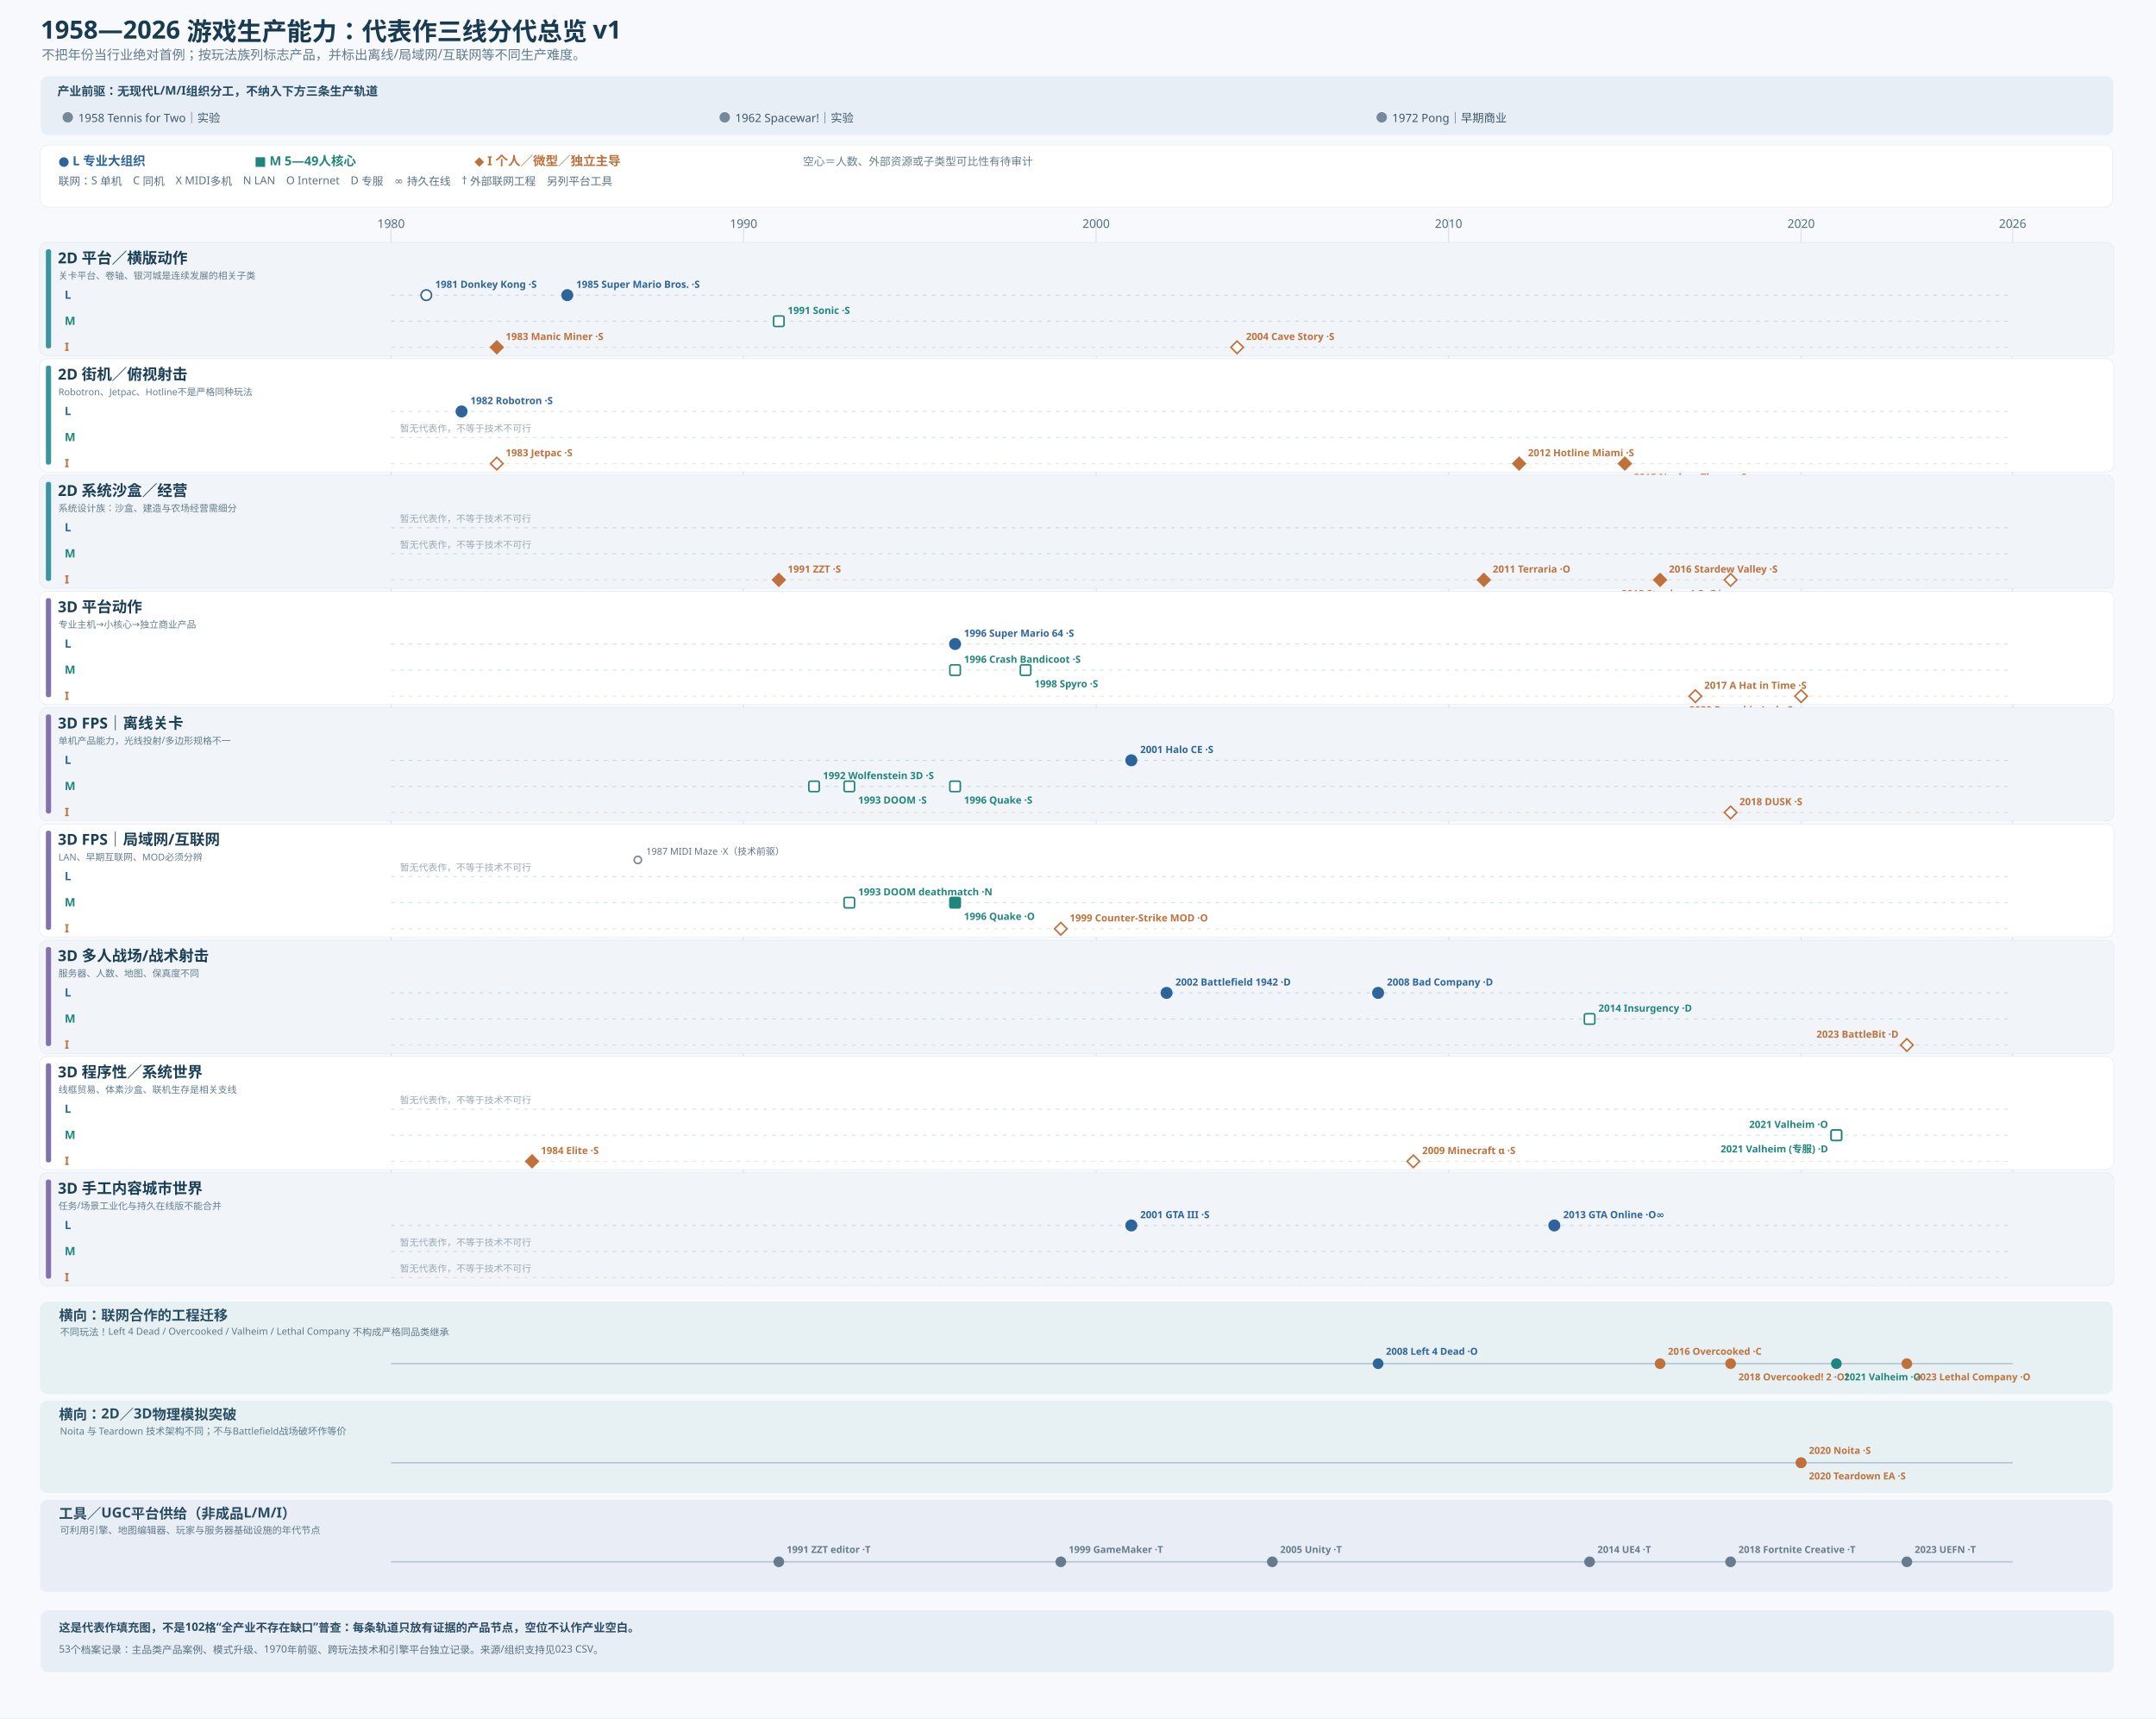
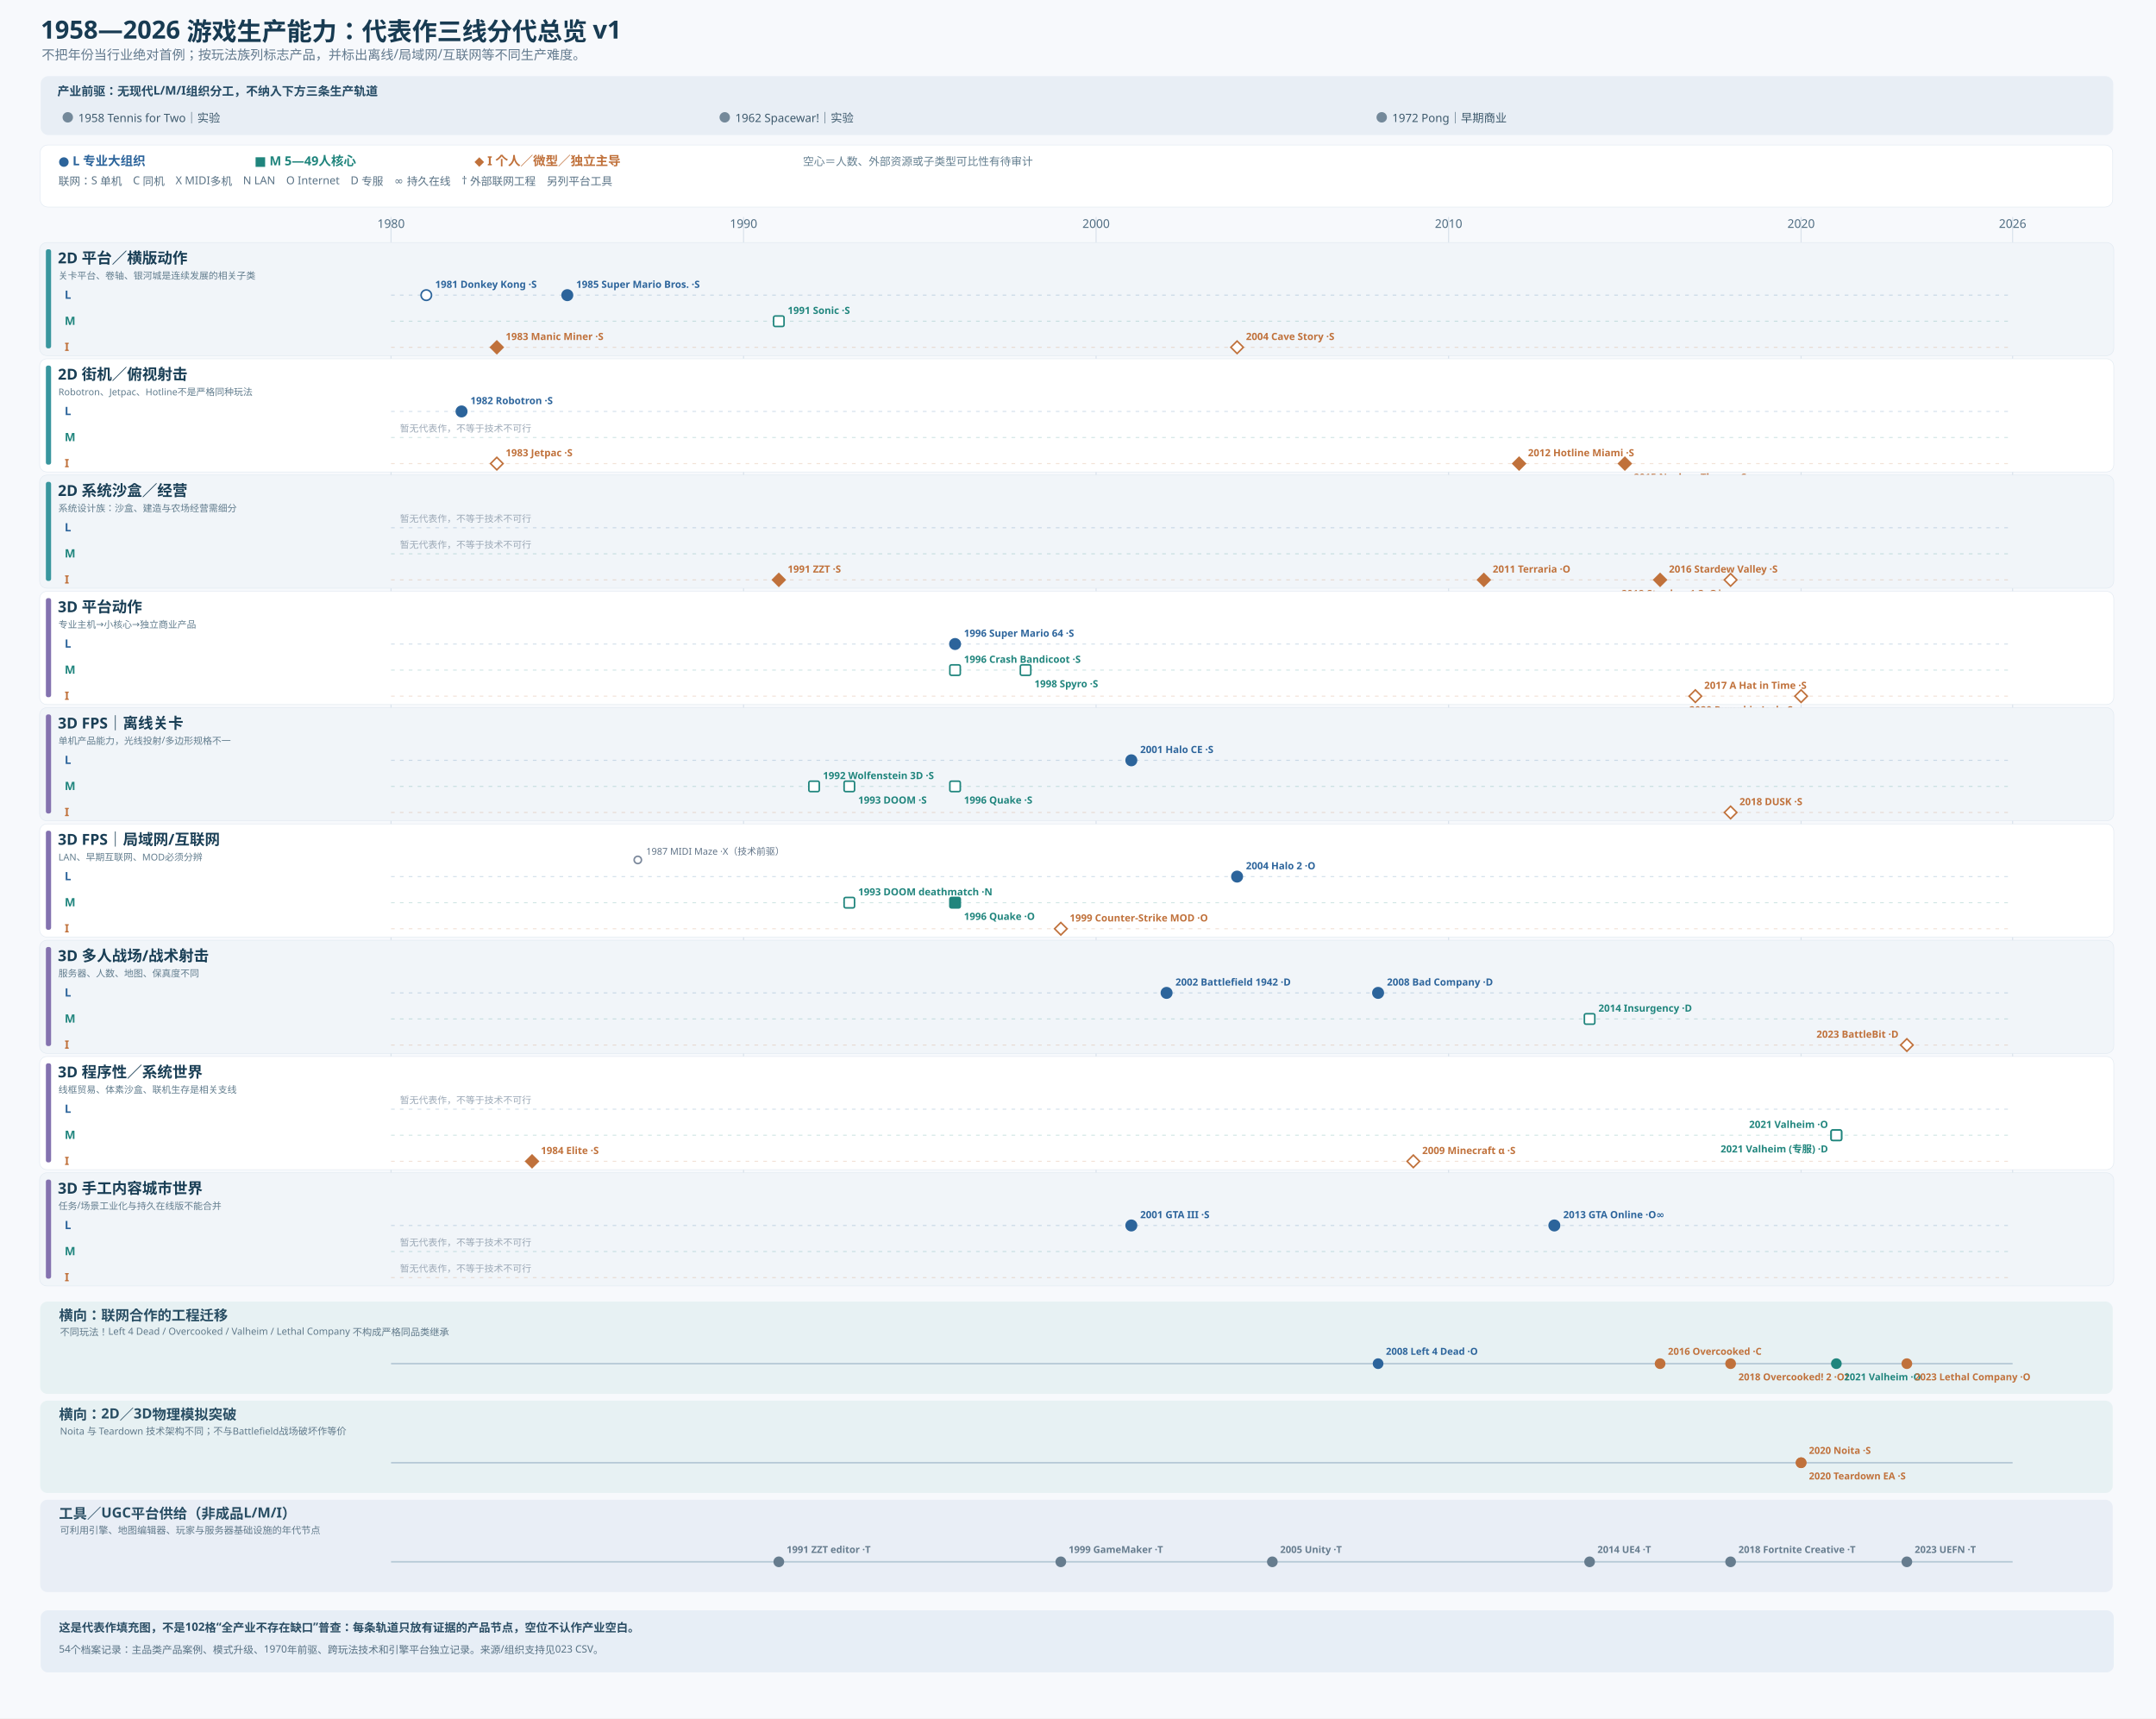
<svg xmlns="http://www.w3.org/2000/svg" width="4135" height="3295" viewBox="0 0 4135 3295">
  <rect width="4135" height="3295" fill="#F7F9FC" />
  <text x="78" y="74" font-size="48" font-family="sans-serif" font-weight="750" fill="#183B52">1958—2026 游戏生产能力：代表作三线分代总览 v1</text>
  <text x="80" y="114" font-size="25" font-family="sans-serif" fill="#62798D">不把年份当行业绝对首例；按玩法族列标志产品，并标出离线/局域网/互联网等不同生产难度。</text>
  <rect x="78" y="146" width="3975" height="113" rx="15" fill="#E8EEF5" />
  <text x="110" y="183" font-size="23" font-family="sans-serif" font-weight="700" fill="#244A64">产业前驱：无现代L/M/I组织分工，不纳入下方三条生产轨道</text>
  <circle cx="130" cy="225" r="10" fill="#74899A" />
  <text x="150" y="234" font-size="22" font-family="sans-serif" fill="#3D596C">1958 Tennis for Two｜实验</text>
  <circle cx="1390" cy="225" r="10" fill="#74899A" />
  <text x="1410" y="234" font-size="22" font-family="sans-serif" fill="#3D596C">1962 Spacewar!｜实验</text>
  <circle cx="2650" cy="225" r="10" fill="#74899A" />
  <text x="2670" y="234" font-size="22" font-family="sans-serif" fill="#3D596C">1972 Pong｜早期商业</text>
  <rect x="77" y="278" width="3975" height="119" rx="15" fill="white" stroke="#DFE8F1" />
  <text x="112" y="317" font-size="24" font-family="sans-serif" font-weight="700" fill="#2C649B">● L 专业大组织</text>
  <text x="488" y="317" font-size="24" font-family="sans-serif" font-weight="700" fill="#20857D">■ M 5—49人核心</text>
  <text x="910" y="317" font-size="24" font-family="sans-serif" font-weight="700" fill="#C0713B">◆ I 个人／微型／独立主导</text>
  <text x="1540" y="317" font-size="21" font-family="sans-serif" fill="#637E8F">空心＝人数、外部资源或子类型可比性有待审计</text>
  <text x="112" y="355" font-size="21" font-family="sans-serif" fill="#587184">联网：S 单机　C 同机　X MIDI多机　N LAN　O Internet　D 专服　∞ 持久在线　† 外部联网工程　另列平台工具</text>
  <line x1="750" y1="416" x2="750" y2="2465" stroke="#D9E2EB" stroke-width="2" />
  <text x="750" y="437" text-anchor="middle" font-size="23" font-family="sans-serif" fill="#506D82">1980</text>
  <line x1="1426.087" y1="416" x2="1426.087" y2="2465" stroke="#D9E2EB" stroke-width="2" />
  <text x="1426.087" y="437" text-anchor="middle" font-size="23" font-family="sans-serif" fill="#506D82">1990</text>
  <line x1="2102.174" y1="416" x2="2102.174" y2="2465" stroke="#D9E2EB" stroke-width="2" />
  <text x="2102.174" y="437" text-anchor="middle" font-size="23" font-family="sans-serif" fill="#506D82">2000</text>
  <line x1="2778.261" y1="416" x2="2778.261" y2="2465" stroke="#D9E2EB" stroke-width="2" />
  <text x="2778.261" y="437" text-anchor="middle" font-size="23" font-family="sans-serif" fill="#506D82">2010</text>
  <line x1="3454.348" y1="416" x2="3454.348" y2="2465" stroke="#D9E2EB" stroke-width="2" />
  <text x="3454.348" y="437" text-anchor="middle" font-size="23" font-family="sans-serif" fill="#506D82">2020</text>
  <line x1="3860" y1="416" x2="3860" y2="2465" stroke="#D9E2EB" stroke-width="2" />
  <text x="3860" y="437" text-anchor="middle" font-size="23" font-family="sans-serif" fill="#506D82">2026</text>
  <rect x="76" y="465" width="3978" height="217" rx="14" fill="#F1F5F9" stroke="#DFE8F0" />
  <rect x="88" y="478" width="10" height="190" rx="4" fill="#39969E" />
  <text x="111" y="505" font-size="29" font-family="sans-serif" font-weight="730" fill="#193E55">2D 平台／横版动作</text>
  <text x="112" y="535" font-size="18" font-family="sans-serif" fill="#617C8D">关卡平台、卷轴、银河城是连续发展的相关子类</text>
  <text x="124" y="573" font-size="22" font-family="sans-serif" font-weight="720" fill="#2C649B">L</text>
  <line x1="750" y1="566" x2="3860" y2="566" stroke="#2C649B" stroke-opacity=".2" stroke-width="2" stroke-dasharray="7 10" />
  <circle cx="817.609" cy="566" r="10" fill="white" stroke="#2C649B" stroke-width="3" />
  <text x="834.609" y="552" text-anchor="start" font-size="19" font-family="sans-serif" font-weight="660" fill="#2C649B">1981 Donkey Kong ·S</text>
  <circle cx="1088.043" cy="566" r="10" fill="#2C649B" stroke="#2C649B" stroke-width="3" />
  <text x="1105.043" y="552" text-anchor="start" font-size="19" font-family="sans-serif" font-weight="660" fill="#2C649B">1985 Super Mario Bros. ·S</text>
  <text x="124" y="623" font-size="22" font-family="sans-serif" font-weight="720" fill="#20857D">M</text>
  <line x1="750" y1="616" x2="3860" y2="616" stroke="#20857D" stroke-opacity=".2" stroke-width="2" stroke-dasharray="7 10" />
  <rect x="1483.696" y="606" width="20" height="20" rx="3" fill="white" stroke="#20857D" stroke-width="3" />
  <text x="1510.696" y="602" text-anchor="start" font-size="19" font-family="sans-serif" font-weight="660" fill="#20857D">1991 Sonic ·S</text>
  <text x="124" y="673" font-size="22" font-family="sans-serif" font-weight="720" fill="#C0713B">I</text>
  <line x1="750" y1="666" x2="3860" y2="666" stroke="#C0713B" stroke-opacity=".2" stroke-width="2" stroke-dasharray="7 10" />
  <polygon points="952.826,654 964.826,666 952.826,678 940.826,666" fill="#C0713B" stroke="#C0713B" stroke-width="3" />
  <text x="969.826" y="652" text-anchor="start" font-size="19" font-family="sans-serif" font-weight="660" fill="#C0713B">1983 Manic Miner ·S</text>
  <polygon points="2372.609,654 2384.609,666 2372.609,678 2360.609,666" fill="white" stroke="#C0713B" stroke-width="3" />
  <text x="2389.609" y="652" text-anchor="start" font-size="19" font-family="sans-serif" font-weight="660" fill="#C0713B">2004 Cave Story ·S</text>
  <rect x="76" y="688" width="3978" height="217" rx="14" fill="#FFFFFF" stroke="#DFE8F0" />
  <rect x="88" y="701" width="10" height="190" rx="4" fill="#39969E" />
  <text x="111" y="728" font-size="29" font-family="sans-serif" font-weight="730" fill="#193E55">2D 街机／俯视射击</text>
  <text x="112" y="758" font-size="18" font-family="sans-serif" fill="#617C8D">Robotron、Jetpac、Hotline不是严格同种玩法</text>
  <text x="124" y="796" font-size="22" font-family="sans-serif" font-weight="720" fill="#2C649B">L</text>
  <line x1="750" y1="789" x2="3860" y2="789" stroke="#2C649B" stroke-opacity=".2" stroke-width="2" stroke-dasharray="7 10" />
  <circle cx="885.217" cy="789" r="10" fill="#2C649B" stroke="#2C649B" stroke-width="3" />
  <text x="902.217" y="775" text-anchor="start" font-size="19" font-family="sans-serif" font-weight="660" fill="#2C649B">1982 Robotron ·S</text>
  <text x="124" y="846" font-size="22" font-family="sans-serif" font-weight="720" fill="#20857D">M</text>
  <line x1="750" y1="839" x2="3860" y2="839" stroke="#20857D" stroke-opacity=".2" stroke-width="2" stroke-dasharray="7 10" />
  <text x="767" y="828" font-size="18" font-family="sans-serif" fill="#9BA8B6">暂无代表作，不等于技术不可行</text>
  <text x="124" y="896" font-size="22" font-family="sans-serif" font-weight="720" fill="#C0713B">I</text>
  <line x1="750" y1="889" x2="3860" y2="889" stroke="#C0713B" stroke-opacity=".2" stroke-width="2" stroke-dasharray="7 10" />
  <polygon points="952.826,877 964.826,889 952.826,901 940.826,889" fill="white" stroke="#C0713B" stroke-width="3" />
  <text x="969.826" y="875" text-anchor="start" font-size="19" font-family="sans-serif" font-weight="660" fill="#C0713B">1983 Jetpac ·S</text>
  <polygon points="2913.478,877 2925.478,889 2913.478,901 2901.478,889" fill="#C0713B" stroke="#C0713B" stroke-width="3" />
  <text x="2930.478" y="875" text-anchor="start" font-size="19" font-family="sans-serif" font-weight="660" fill="#C0713B">2012 Hotline Miami ·S</text>
  <polygon points="3116.304,877 3128.304,889 3116.304,901 3104.304,889" fill="#C0713B" stroke="#C0713B" stroke-width="3" />
  <text x="3133.304" y="922" text-anchor="start" font-size="19" font-family="sans-serif" font-weight="660" fill="#C0713B">2015 Nuclear Throne ·S</text>
  <rect x="76" y="911" width="3978" height="217" rx="14" fill="#F1F5F9" stroke="#DFE8F0" />
  <rect x="88" y="924" width="10" height="190" rx="4" fill="#39969E" />
  <text x="111" y="951" font-size="29" font-family="sans-serif" font-weight="730" fill="#193E55">2D 系统沙盒／经营</text>
  <text x="112" y="981" font-size="18" font-family="sans-serif" fill="#617C8D">系统设计族：沙盒、建造与农场经营需细分</text>
  <text x="124" y="1019" font-size="22" font-family="sans-serif" font-weight="720" fill="#2C649B">L</text>
  <line x1="750" y1="1012" x2="3860" y2="1012" stroke="#2C649B" stroke-opacity=".2" stroke-width="2" stroke-dasharray="7 10" />
  <text x="767" y="1001" font-size="18" font-family="sans-serif" fill="#9BA8B6">暂无代表作，不等于技术不可行</text>
  <text x="124" y="1069" font-size="22" font-family="sans-serif" font-weight="720" fill="#20857D">M</text>
  <line x1="750" y1="1062" x2="3860" y2="1062" stroke="#20857D" stroke-opacity=".2" stroke-width="2" stroke-dasharray="7 10" />
  <text x="767" y="1051" font-size="18" font-family="sans-serif" fill="#9BA8B6">暂无代表作，不等于技术不可行</text>
  <text x="124" y="1119" font-size="22" font-family="sans-serif" font-weight="720" fill="#C0713B">I</text>
  <line x1="750" y1="1112" x2="3860" y2="1112" stroke="#C0713B" stroke-opacity=".2" stroke-width="2" stroke-dasharray="7 10" />
  <polygon points="1493.696,1100 1505.696,1112 1493.696,1124 1481.696,1112" fill="#C0713B" stroke="#C0713B" stroke-width="3" />
  <text x="1510.696" y="1098" text-anchor="start" font-size="19" font-family="sans-serif" font-weight="660" fill="#C0713B">1991 ZZT ·S</text>
  <polygon points="2845.87,1100 2857.87,1112 2845.87,1124 2833.87,1112" fill="#C0713B" stroke="#C0713B" stroke-width="3" />
  <text x="2862.87" y="1098" text-anchor="start" font-size="19" font-family="sans-serif" font-weight="660" fill="#C0713B">2011 Terraria ·O</text>
  <polygon points="3183.913,1100 3195.913,1112 3183.913,1124 3171.913,1112" fill="#C0713B" stroke="#C0713B" stroke-width="3" />
  <text x="3200.913" y="1098" text-anchor="start" font-size="19" font-family="sans-serif" font-weight="660" fill="#C0713B">2016 Stardew Valley ·S</text>
  <polygon points="3319.13,1100 3331.13,1112 3319.13,1124 3307.13,1112" fill="white" stroke="#C0713B" stroke-width="3" />
  <text x="3303.13" y="1145" text-anchor="end" font-size="19" font-family="sans-serif" font-weight="660" fill="#C0713B">2018 Stardew 1.3 ·O†</text>
  <rect x="76" y="1134" width="3978" height="217" rx="14" fill="#FFFFFF" stroke="#DFE8F0" />
  <rect x="88" y="1147" width="10" height="190" rx="4" fill="#8472AF" />
  <text x="111" y="1174" font-size="29" font-family="sans-serif" font-weight="730" fill="#193E55">3D 平台动作</text>
  <text x="112" y="1204" font-size="18" font-family="sans-serif" fill="#617C8D">专业主机→小核心→独立商业产品</text>
  <text x="124" y="1242" font-size="22" font-family="sans-serif" font-weight="720" fill="#2C649B">L</text>
  <line x1="750" y1="1235" x2="3860" y2="1235" stroke="#2C649B" stroke-opacity=".2" stroke-width="2" stroke-dasharray="7 10" />
  <circle cx="1831.739" cy="1235" r="10" fill="#2C649B" stroke="#2C649B" stroke-width="3" />
  <text x="1848.739" y="1221" text-anchor="start" font-size="19" font-family="sans-serif" font-weight="660" fill="#2C649B">1996 Super Mario 64 ·S</text>
  <text x="124" y="1292" font-size="22" font-family="sans-serif" font-weight="720" fill="#20857D">M</text>
  <line x1="750" y1="1285" x2="3860" y2="1285" stroke="#20857D" stroke-opacity=".2" stroke-width="2" stroke-dasharray="7 10" />
  <rect x="1821.739" y="1275" width="20" height="20" rx="3" fill="white" stroke="#20857D" stroke-width="3" />
  <text x="1848.739" y="1271" text-anchor="start" font-size="19" font-family="sans-serif" font-weight="660" fill="#20857D">1996 Crash Bandicoot ·S</text>
  <rect x="1956.957" y="1275" width="20" height="20" rx="3" fill="white" stroke="#20857D" stroke-width="3" />
  <text x="1983.957" y="1318" text-anchor="start" font-size="19" font-family="sans-serif" font-weight="660" fill="#20857D">1998 Spyro ·S</text>
  <text x="124" y="1342" font-size="22" font-family="sans-serif" font-weight="720" fill="#C0713B">I</text>
  <line x1="750" y1="1335" x2="3860" y2="1335" stroke="#C0713B" stroke-opacity=".2" stroke-width="2" stroke-dasharray="7 10" />
  <polygon points="3251.522,1323 3263.522,1335 3251.522,1347 3239.522,1335" fill="white" stroke="#C0713B" stroke-width="3" />
  <text x="3268.522" y="1321" text-anchor="start" font-size="19" font-family="sans-serif" font-weight="660" fill="#C0713B">2017 A Hat in Time ·S</text>
  <polygon points="3454.348,1323 3466.348,1335 3454.348,1347 3442.348,1335" fill="white" stroke="#C0713B" stroke-width="3" />
  <text x="3438.348" y="1368" text-anchor="end" font-size="19" font-family="sans-serif" font-weight="660" fill="#C0713B">2020 Pumpkin Jack ·S</text>
  <rect x="76" y="1357" width="3978" height="217" rx="14" fill="#F1F5F9" stroke="#DFE8F0" />
  <rect x="88" y="1370" width="10" height="190" rx="4" fill="#8472AF" />
  <text x="111" y="1397" font-size="29" font-family="sans-serif" font-weight="730" fill="#193E55">3D FPS｜离线关卡</text>
  <text x="112" y="1427" font-size="18" font-family="sans-serif" fill="#617C8D">单机产品能力，光线投射/多边形规格不一</text>
  <text x="124" y="1465" font-size="22" font-family="sans-serif" font-weight="720" fill="#2C649B">L</text>
  <line x1="750" y1="1458" x2="3860" y2="1458" stroke="#2C649B" stroke-opacity=".2" stroke-width="2" stroke-dasharray="7 10" />
  <circle cx="2169.783" cy="1458" r="10" fill="#2C649B" stroke="#2C649B" stroke-width="3" />
  <text x="2186.783" y="1444" text-anchor="start" font-size="19" font-family="sans-serif" font-weight="660" fill="#2C649B">2001 Halo CE ·S</text>
  <text x="124" y="1515" font-size="22" font-family="sans-serif" font-weight="720" fill="#20857D">M</text>
  <line x1="750" y1="1508" x2="3860" y2="1508" stroke="#20857D" stroke-opacity=".2" stroke-width="2" stroke-dasharray="7 10" />
  <rect x="1551.304" y="1498" width="20" height="20" rx="3" fill="white" stroke="#20857D" stroke-width="3" />
  <text x="1578.304" y="1494" text-anchor="start" font-size="19" font-family="sans-serif" font-weight="660" fill="#20857D">1992 Wolfenstein 3D ·S</text>
  <rect x="1618.913" y="1498" width="20" height="20" rx="3" fill="white" stroke="#20857D" stroke-width="3" />
  <text x="1645.913" y="1541" text-anchor="start" font-size="19" font-family="sans-serif" font-weight="660" fill="#20857D">1993 DOOM ·S</text>
  <rect x="1821.739" y="1498" width="20" height="20" rx="3" fill="white" stroke="#20857D" stroke-width="3" />
  <text x="1848.739" y="1541" text-anchor="start" font-size="19" font-family="sans-serif" font-weight="660" fill="#20857D">1996 Quake ·S</text>
  <text x="124" y="1565" font-size="22" font-family="sans-serif" font-weight="720" fill="#C0713B">I</text>
  <line x1="750" y1="1558" x2="3860" y2="1558" stroke="#C0713B" stroke-opacity=".2" stroke-width="2" stroke-dasharray="7 10" />
  <polygon points="3319.13,1546 3331.13,1558 3319.13,1570 3307.13,1558" fill="white" stroke="#C0713B" stroke-width="3" />
  <text x="3336.13" y="1544" text-anchor="start" font-size="19" font-family="sans-serif" font-weight="660" fill="#C0713B">2018 DUSK ·S</text>
  <rect x="76" y="1580" width="3978" height="217" rx="14" fill="#FFFFFF" stroke="#DFE8F0" />
  <rect x="88" y="1593" width="10" height="190" rx="4" fill="#8472AF" />
  <text x="111" y="1620" font-size="29" font-family="sans-serif" font-weight="730" fill="#193E55">3D FPS｜局域网/互联网</text>
  <text x="112" y="1650" font-size="18" font-family="sans-serif" fill="#617C8D">LAN、早期互联网、MOD必须分辨</text>
  <text x="124" y="1688" font-size="22" font-family="sans-serif" font-weight="720" fill="#2C649B">L</text>
  <line x1="750" y1="1681" x2="3860" y2="1681" stroke="#2C649B" stroke-opacity=".2" stroke-width="2" stroke-dasharray="7 10" />
-   <text x="767" y="1670" font-size="18" font-family="sans-serif" fill="#9BA8B6">暂无代表作，不等于技术不可行</text>
+   <circle cx="2372.609" cy="1681" r="10" fill="#2C649B" stroke="#2C649B" stroke-width="3" />
+   <text x="2389.609" y="1667" text-anchor="start" font-size="19" font-family="sans-serif" font-weight="660" fill="#2C649B">2004 Halo 2 ·O</text>
  <text x="124" y="1738" font-size="22" font-family="sans-serif" font-weight="720" fill="#20857D">M</text>
  <line x1="750" y1="1731" x2="3860" y2="1731" stroke="#20857D" stroke-opacity=".2" stroke-width="2" stroke-dasharray="7 10" />
  <rect x="1618.913" y="1721" width="20" height="20" rx="3" fill="white" stroke="#20857D" stroke-width="3" />
  <text x="1645.913" y="1717" text-anchor="start" font-size="19" font-family="sans-serif" font-weight="660" fill="#20857D">1993 DOOM deathmatch ·N</text>
  <rect x="1821.739" y="1721" width="20" height="20" rx="3" fill="#20857D" stroke="#20857D" stroke-width="3" />
  <text x="1848.739" y="1764" text-anchor="start" font-size="19" font-family="sans-serif" font-weight="660" fill="#20857D">1996 Quake ·O</text>
  <text x="124" y="1788" font-size="22" font-family="sans-serif" font-weight="720" fill="#C0713B">I</text>
  <line x1="750" y1="1781" x2="3860" y2="1781" stroke="#C0713B" stroke-opacity=".2" stroke-width="2" stroke-dasharray="7 10" />
  <polygon points="2034.565,1769 2046.565,1781 2034.565,1793 2022.565,1781" fill="white" stroke="#C0713B" stroke-width="3" />
  <text x="2051.565" y="1767" text-anchor="start" font-size="19" font-family="sans-serif" font-weight="660" fill="#C0713B">1999 Counter-Strike MOD ·O</text>
  <circle cx="1223.261" cy="1649" r="7" fill="white" stroke="#7C899C" stroke-width="3" />
  <text x="1239.261" y="1639" font-family="sans-serif" font-size="18" fill="#607387">1987 MIDI Maze ·X（技术前驱）</text>
  <rect x="76" y="1803" width="3978" height="217" rx="14" fill="#F1F5F9" stroke="#DFE8F0" />
  <rect x="88" y="1816" width="10" height="190" rx="4" fill="#8472AF" />
  <text x="111" y="1843" font-size="29" font-family="sans-serif" font-weight="730" fill="#193E55">3D 多人战场/战术射击</text>
  <text x="112" y="1873" font-size="18" font-family="sans-serif" fill="#617C8D">服务器、人数、地图、保真度不同</text>
  <text x="124" y="1911" font-size="22" font-family="sans-serif" font-weight="720" fill="#2C649B">L</text>
  <line x1="750" y1="1904" x2="3860" y2="1904" stroke="#2C649B" stroke-opacity=".2" stroke-width="2" stroke-dasharray="7 10" />
  <circle cx="2237.391" cy="1904" r="10" fill="#2C649B" stroke="#2C649B" stroke-width="3" />
  <text x="2254.391" y="1890" text-anchor="start" font-size="19" font-family="sans-serif" font-weight="660" fill="#2C649B">2002 Battlefield 1942 ·D</text>
  <circle cx="2643.043" cy="1904" r="10" fill="#2C649B" stroke="#2C649B" stroke-width="3" />
  <text x="2660.043" y="1890" text-anchor="start" font-size="19" font-family="sans-serif" font-weight="660" fill="#2C649B">2008 Bad Company ·D</text>
  <text x="124" y="1961" font-size="22" font-family="sans-serif" font-weight="720" fill="#20857D">M</text>
  <line x1="750" y1="1954" x2="3860" y2="1954" stroke="#20857D" stroke-opacity=".2" stroke-width="2" stroke-dasharray="7 10" />
  <rect x="3038.696" y="1944" width="20" height="20" rx="3" fill="white" stroke="#20857D" stroke-width="3" />
  <text x="3065.696" y="1940" text-anchor="start" font-size="19" font-family="sans-serif" font-weight="660" fill="#20857D">2014 Insurgency ·D</text>
  <text x="124" y="2011" font-size="22" font-family="sans-serif" font-weight="720" fill="#C0713B">I</text>
  <line x1="750" y1="2004" x2="3860" y2="2004" stroke="#C0713B" stroke-opacity=".2" stroke-width="2" stroke-dasharray="7 10" />
  <polygon points="3657.174,1992 3669.174,2004 3657.174,2016 3645.174,2004" fill="white" stroke="#C0713B" stroke-width="3" />
  <text x="3641.174" y="1990" text-anchor="end" font-size="19" font-family="sans-serif" font-weight="660" fill="#C0713B">2023 BattleBit ·D</text>
  <rect x="76" y="2026" width="3978" height="217" rx="14" fill="#FFFFFF" stroke="#DFE8F0" />
  <rect x="88" y="2039" width="10" height="190" rx="4" fill="#8472AF" />
  <text x="111" y="2066" font-size="29" font-family="sans-serif" font-weight="730" fill="#193E55">3D 程序性／系统世界</text>
  <text x="112" y="2096" font-size="18" font-family="sans-serif" fill="#617C8D">线框贸易、体素沙盒、联机生存是相关支线</text>
  <text x="124" y="2134" font-size="22" font-family="sans-serif" font-weight="720" fill="#2C649B">L</text>
  <line x1="750" y1="2127" x2="3860" y2="2127" stroke="#2C649B" stroke-opacity=".2" stroke-width="2" stroke-dasharray="7 10" />
  <text x="767" y="2116" font-size="18" font-family="sans-serif" fill="#9BA8B6">暂无代表作，不等于技术不可行</text>
  <text x="124" y="2184" font-size="22" font-family="sans-serif" font-weight="720" fill="#20857D">M</text>
  <line x1="750" y1="2177" x2="3860" y2="2177" stroke="#20857D" stroke-opacity=".2" stroke-width="2" stroke-dasharray="7 10" />
  <rect x="3511.957" y="2167" width="20" height="20" rx="3" fill="white" stroke="#20857D" stroke-width="3" />
  <text x="3505.957" y="2163" text-anchor="end" font-size="19" font-family="sans-serif" font-weight="660" fill="#20857D">2021 Valheim ·O</text>
  <rect x="3511.957" y="2167" width="20" height="20" rx="3" fill="white" stroke="#20857D" stroke-width="3" />
  <text x="3505.957" y="2210" text-anchor="end" font-size="19" font-family="sans-serif" font-weight="660" fill="#20857D">2021 Valheim (专服) ·D</text>
  <text x="124" y="2234" font-size="22" font-family="sans-serif" font-weight="720" fill="#C0713B">I</text>
  <line x1="750" y1="2227" x2="3860" y2="2227" stroke="#C0713B" stroke-opacity=".2" stroke-width="2" stroke-dasharray="7 10" />
  <polygon points="1020.435,2215 1032.435,2227 1020.435,2239 1008.435,2227" fill="#C0713B" stroke="#C0713B" stroke-width="3" />
  <text x="1037.435" y="2213" text-anchor="start" font-size="19" font-family="sans-serif" font-weight="660" fill="#C0713B">1984 Elite ·S</text>
  <polygon points="2710.652,2215 2722.652,2227 2710.652,2239 2698.652,2227" fill="white" stroke="#C0713B" stroke-width="3" />
  <text x="2727.652" y="2213" text-anchor="start" font-size="19" font-family="sans-serif" font-weight="660" fill="#C0713B">2009 Minecraft α ·S</text>
  <rect x="76" y="2249" width="3978" height="217" rx="14" fill="#F1F5F9" stroke="#DFE8F0" />
  <rect x="88" y="2262" width="10" height="190" rx="4" fill="#8472AF" />
  <text x="111" y="2289" font-size="29" font-family="sans-serif" font-weight="730" fill="#193E55">3D 手工内容城市世界</text>
  <text x="112" y="2319" font-size="18" font-family="sans-serif" fill="#617C8D">任务/场景工业化与持久在线版不能合并</text>
  <text x="124" y="2357" font-size="22" font-family="sans-serif" font-weight="720" fill="#2C649B">L</text>
  <line x1="750" y1="2350" x2="3860" y2="2350" stroke="#2C649B" stroke-opacity=".2" stroke-width="2" stroke-dasharray="7 10" />
  <circle cx="2169.783" cy="2350" r="10" fill="#2C649B" stroke="#2C649B" stroke-width="3" />
  <text x="2186.783" y="2336" text-anchor="start" font-size="19" font-family="sans-serif" font-weight="660" fill="#2C649B">2001 GTA III ·S</text>
  <circle cx="2981.087" cy="2350" r="10" fill="#2C649B" stroke="#2C649B" stroke-width="3" />
  <text x="2998.087" y="2336" text-anchor="start" font-size="19" font-family="sans-serif" font-weight="660" fill="#2C649B">2013 GTA Online ·O∞</text>
  <text x="124" y="2407" font-size="22" font-family="sans-serif" font-weight="720" fill="#20857D">M</text>
  <line x1="750" y1="2400" x2="3860" y2="2400" stroke="#20857D" stroke-opacity=".2" stroke-width="2" stroke-dasharray="7 10" />
  <text x="767" y="2389" font-size="18" font-family="sans-serif" fill="#9BA8B6">暂无代表作，不等于技术不可行</text>
  <text x="124" y="2457" font-size="22" font-family="sans-serif" font-weight="720" fill="#C0713B">I</text>
  <line x1="750" y1="2450" x2="3860" y2="2450" stroke="#C0713B" stroke-opacity=".2" stroke-width="2" stroke-dasharray="7 10" />
  <text x="767" y="2439" font-size="18" font-family="sans-serif" fill="#9BA8B6">暂无代表作，不等于技术不可行</text>
  <rect x="77" y="2496" width="3975" height="177" rx="14" fill="#E7F1F3" />
  <text x="113" y="2532" font-family="sans-serif" font-weight="730" font-size="27" fill="#284D63">横向：联网合作的工程迁移</text>
  <text x="115" y="2561" font-size="18.5" font-family="sans-serif" fill="#60798A">不同玩法！Left 4 Dead / Overcooked / Valheim / Lethal Company 不构成严格同品类继承</text>
  <line x1="750" y1="2615" x2="3860" y2="2615" stroke="#B6C9D6" stroke-width="3" />
  <circle cx="2643.043" cy="2615" r="9" stroke="#2C649B" stroke-width="2.5" fill="#2C649B" />
  <text x="2658.043" y="2598" font-size="18.5" font-family="sans-serif" font-weight="630" fill="#2C649B">2008 Left 4 Dead ·O</text>
  <circle cx="3183.913" cy="2615" r="9" stroke="#C0713B" stroke-width="2.5" fill="#C0713B" />
  <text x="3198.913" y="2598" font-size="18.5" font-family="sans-serif" font-weight="630" fill="#C0713B">2016 Overcooked ·C</text>
  <circle cx="3319.13" cy="2615" r="9" stroke="#C0713B" stroke-width="2.5" fill="#C0713B" />
  <text x="3334.13" y="2647" font-size="18.5" font-family="sans-serif" font-weight="630" fill="#C0713B">2018 Overcooked! 2 ·O†</text>
  <circle cx="3521.957" cy="2615" r="9" stroke="#20857D" stroke-width="2.5" fill="#20857D" />
  <text x="3536.957" y="2647" font-size="18.5" font-family="sans-serif" font-weight="630" fill="#20857D">2021 Valheim ·O</text>
  <circle cx="3657.174" cy="2615" r="9" stroke="#C0713B" stroke-width="2.5" fill="#C0713B" />
  <text x="3672.174" y="2647" font-size="18.5" font-family="sans-serif" font-weight="630" fill="#C0713B">2023 Lethal Company ·O</text>
  <rect x="77" y="2686" width="3975" height="177" rx="14" fill="#E7F1F3" />
  <text x="113" y="2722" font-family="sans-serif" font-weight="730" font-size="27" fill="#284D63">横向：2D／3D物理模拟突破</text>
  <text x="115" y="2751" font-size="18.5" font-family="sans-serif" fill="#60798A">Noita 与 Teardown 技术架构不同；不与Battlefield战场破坏作等价</text>
  <line x1="750" y1="2805" x2="3860" y2="2805" stroke="#B6C9D6" stroke-width="3" />
  <circle cx="3454.348" cy="2805" r="9" stroke="#C0713B" stroke-width="2.5" fill="#C0713B" />
  <text x="3469.348" y="2788" font-size="18.5" font-family="sans-serif" font-weight="630" fill="#C0713B">2020 Noita ·S</text>
  <circle cx="3454.348" cy="2805" r="9" stroke="#C0713B" stroke-width="2.5" fill="#C0713B" />
  <text x="3469.348" y="2837" font-size="18.5" font-family="sans-serif" font-weight="630" fill="#C0713B">2020 Teardown EA ·S</text>
  <rect x="77" y="2876" width="3975" height="177" rx="14" fill="#E9EEF6" />
  <text x="113" y="2912" font-family="sans-serif" font-weight="730" font-size="27" fill="#284D63">工具／UGC平台供给（非成品L/M/I）</text>
  <text x="115" y="2941" font-size="18.5" font-family="sans-serif" fill="#60798A">可利用引擎、地图编辑器、玩家与服务器基础设施的年代节点</text>
  <line x1="750" y1="2995" x2="3860" y2="2995" stroke="#B6C9D6" stroke-width="3" />
  <circle cx="1493.696" cy="2995" r="9" stroke="#667C8E" stroke-width="2.5" fill="#667C8E" />
  <text x="1508.696" y="2978" font-size="18.5" font-family="sans-serif" font-weight="630" fill="#667C8E">1991 ZZT editor ·T</text>
  <circle cx="2034.565" cy="2995" r="9" stroke="#667C8E" stroke-width="2.5" fill="#667C8E" />
  <text x="2049.565" y="2978" font-size="18.5" font-family="sans-serif" font-weight="630" fill="#667C8E">1999 GameMaker ·T</text>
  <circle cx="2440.217" cy="2995" r="9" stroke="#667C8E" stroke-width="2.5" fill="#667C8E" />
  <text x="2455.217" y="2978" font-size="18.5" font-family="sans-serif" font-weight="630" fill="#667C8E">2005 Unity ·T</text>
  <circle cx="3048.696" cy="2995" r="9" stroke="#667C8E" stroke-width="2.5" fill="#667C8E" />
  <text x="3063.696" y="2978" font-size="18.5" font-family="sans-serif" font-weight="630" fill="#667C8E">2014 UE4 ·T</text>
  <circle cx="3319.13" cy="2995" r="9" stroke="#667C8E" stroke-width="2.5" fill="#667C8E" />
  <text x="3334.13" y="2978" font-size="18.5" font-family="sans-serif" font-weight="630" fill="#667C8E">2018 Fortnite Creative ·T</text>
  <circle cx="3657.174" cy="2995" r="9" stroke="#667C8E" stroke-width="2.5" fill="#667C8E" />
  <text x="3672.174" y="2978" font-size="18.5" font-family="sans-serif" font-weight="630" fill="#667C8E">2023 UEFN ·T</text>
  <rect x="78" y="3088" width="3976" height="119" rx="14" fill="#E7EEF6" />
  <text x="113" y="3129" font-size="22" font-family="sans-serif" font-weight="735" fill="#294C63">这是代表作填充图，不是102格“全产业不存在缺口”普查：每条轨道只放有证据的产品节点，空位不认作产业空白。</text>
-   <text x="113" y="3169" font-size="19.5" font-family="sans-serif" fill="#587284">53个档案记录：主品类产品案例、模式升级、1970年前驱、跨玩法技术和引擎平台独立记录。来源/组织支持见023 CSV。</text>
+   <text x="113" y="3169" font-size="19.5" font-family="sans-serif" fill="#587284">54个档案记录：主品类产品案例、模式升级、1970年前驱、跨玩法技术和引擎平台独立记录。来源/组织支持见023 CSV。</text>
</svg>
